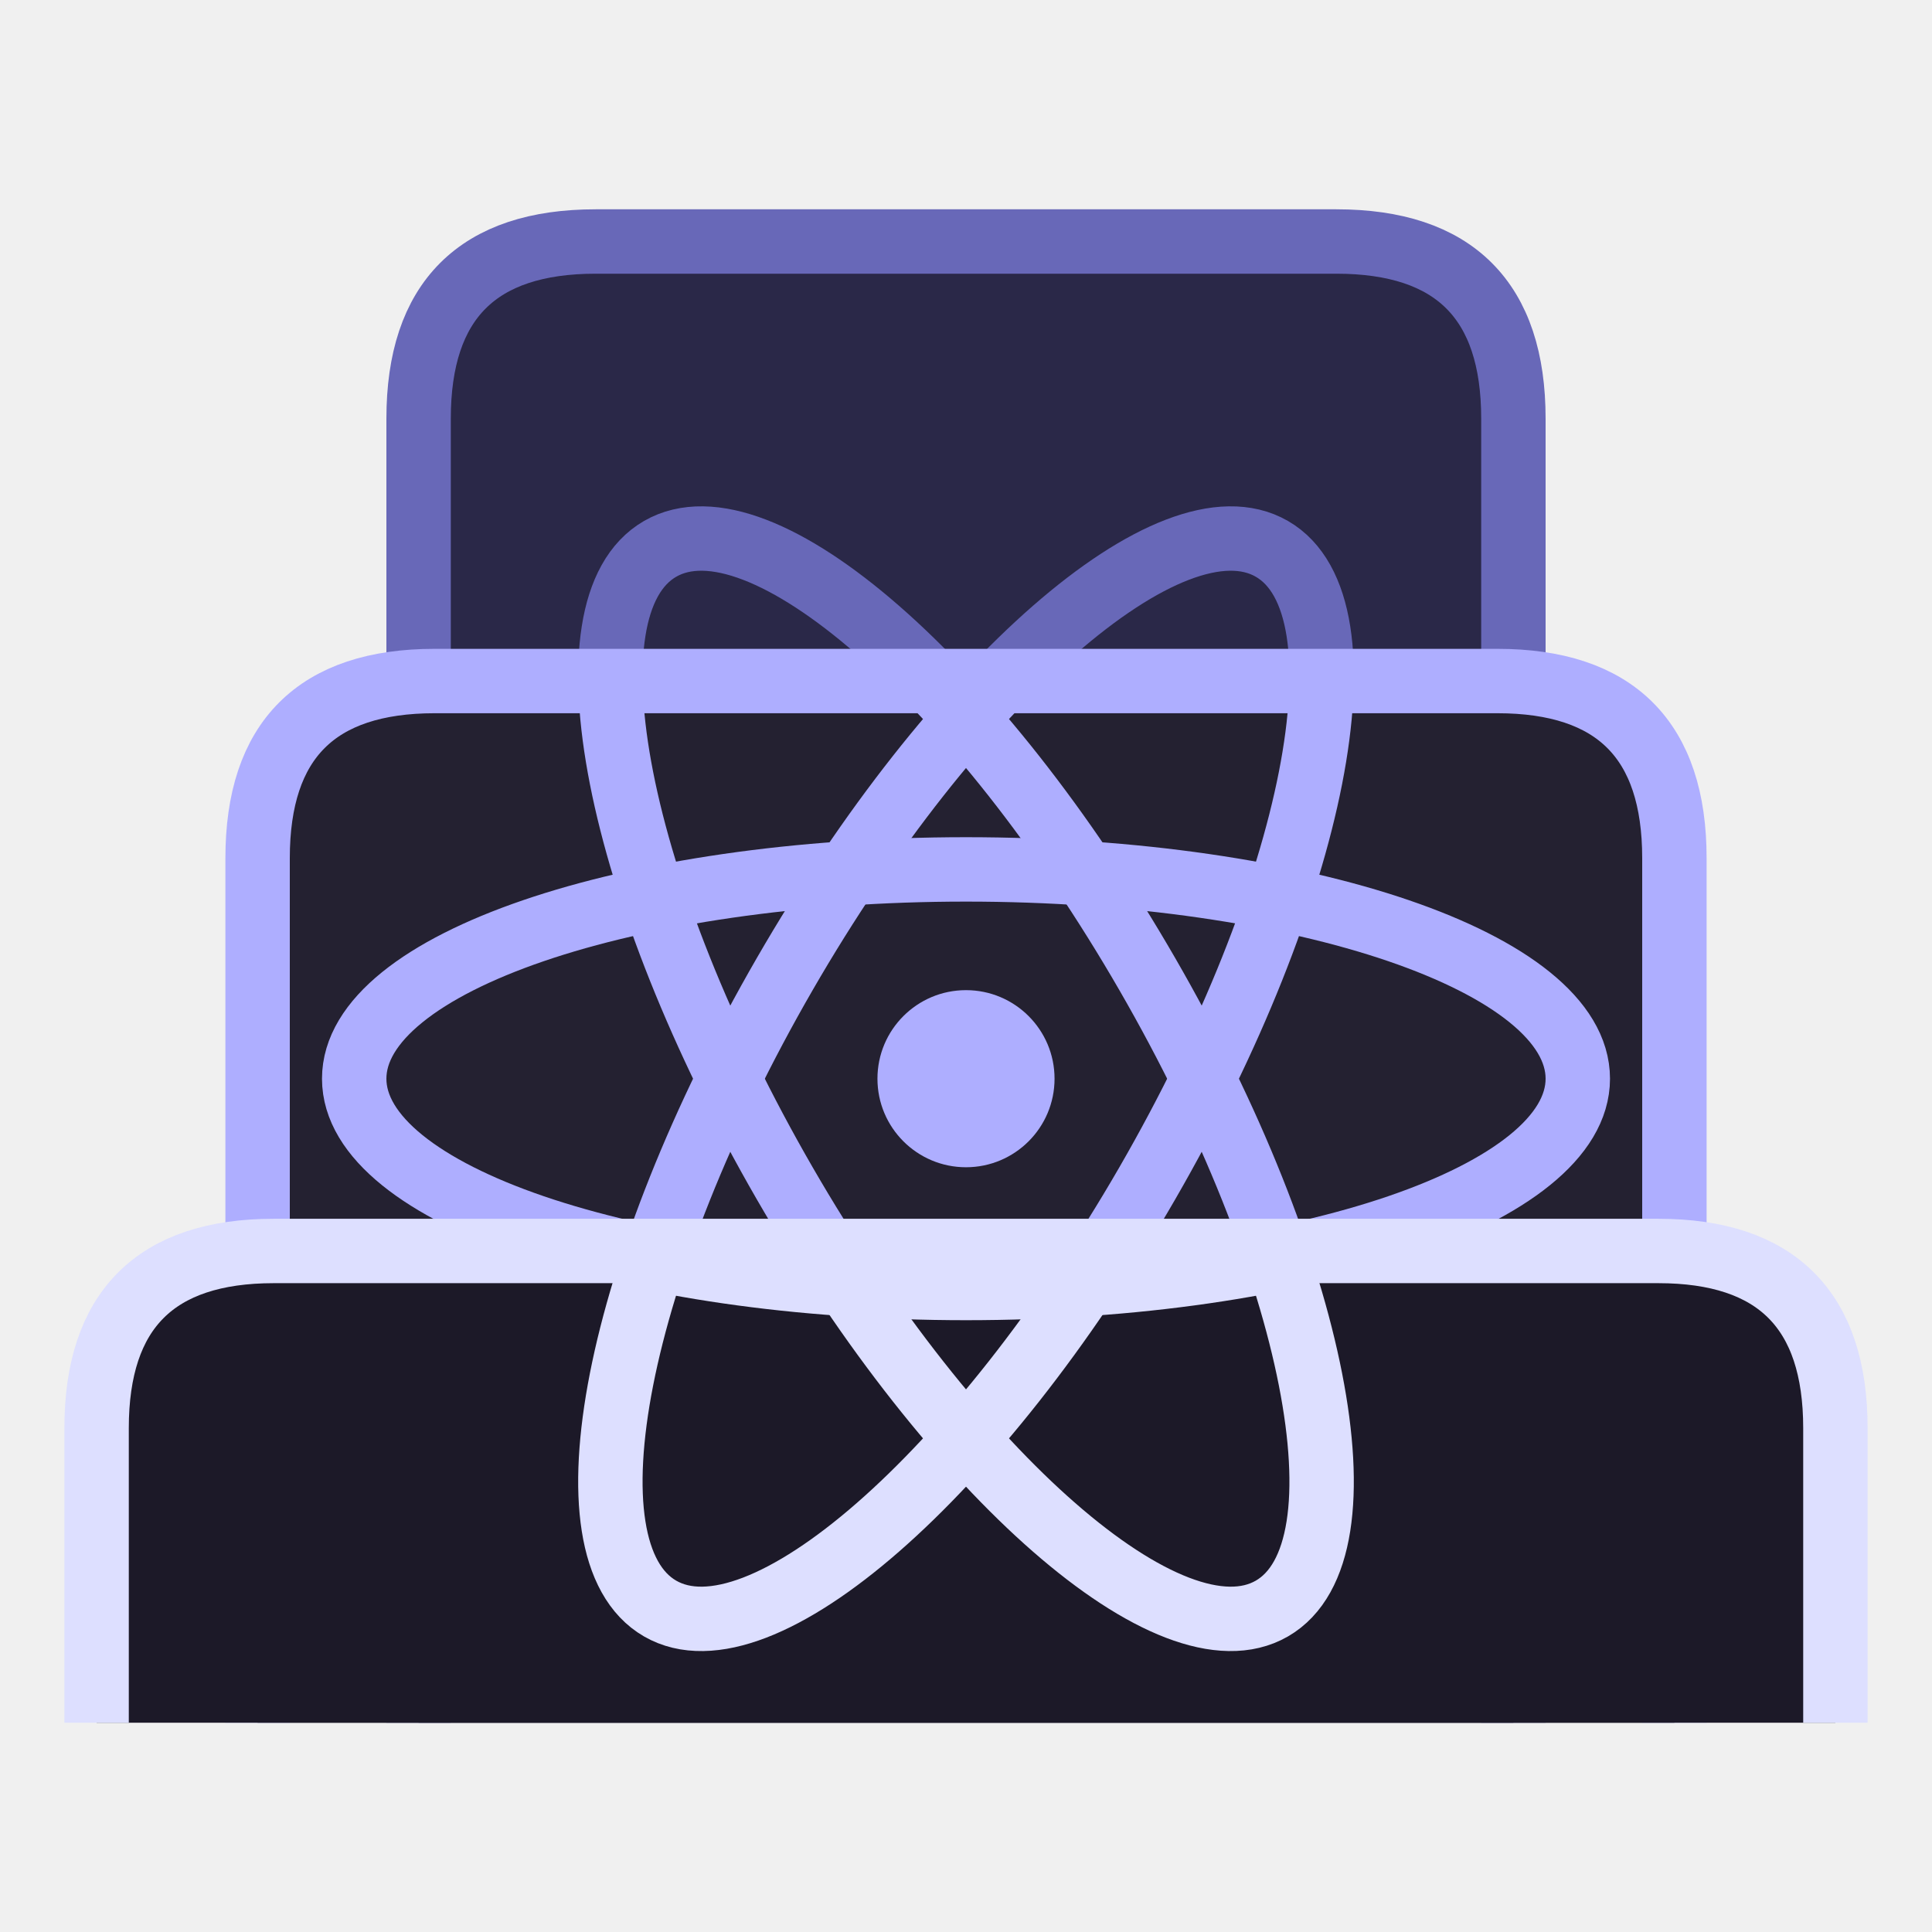
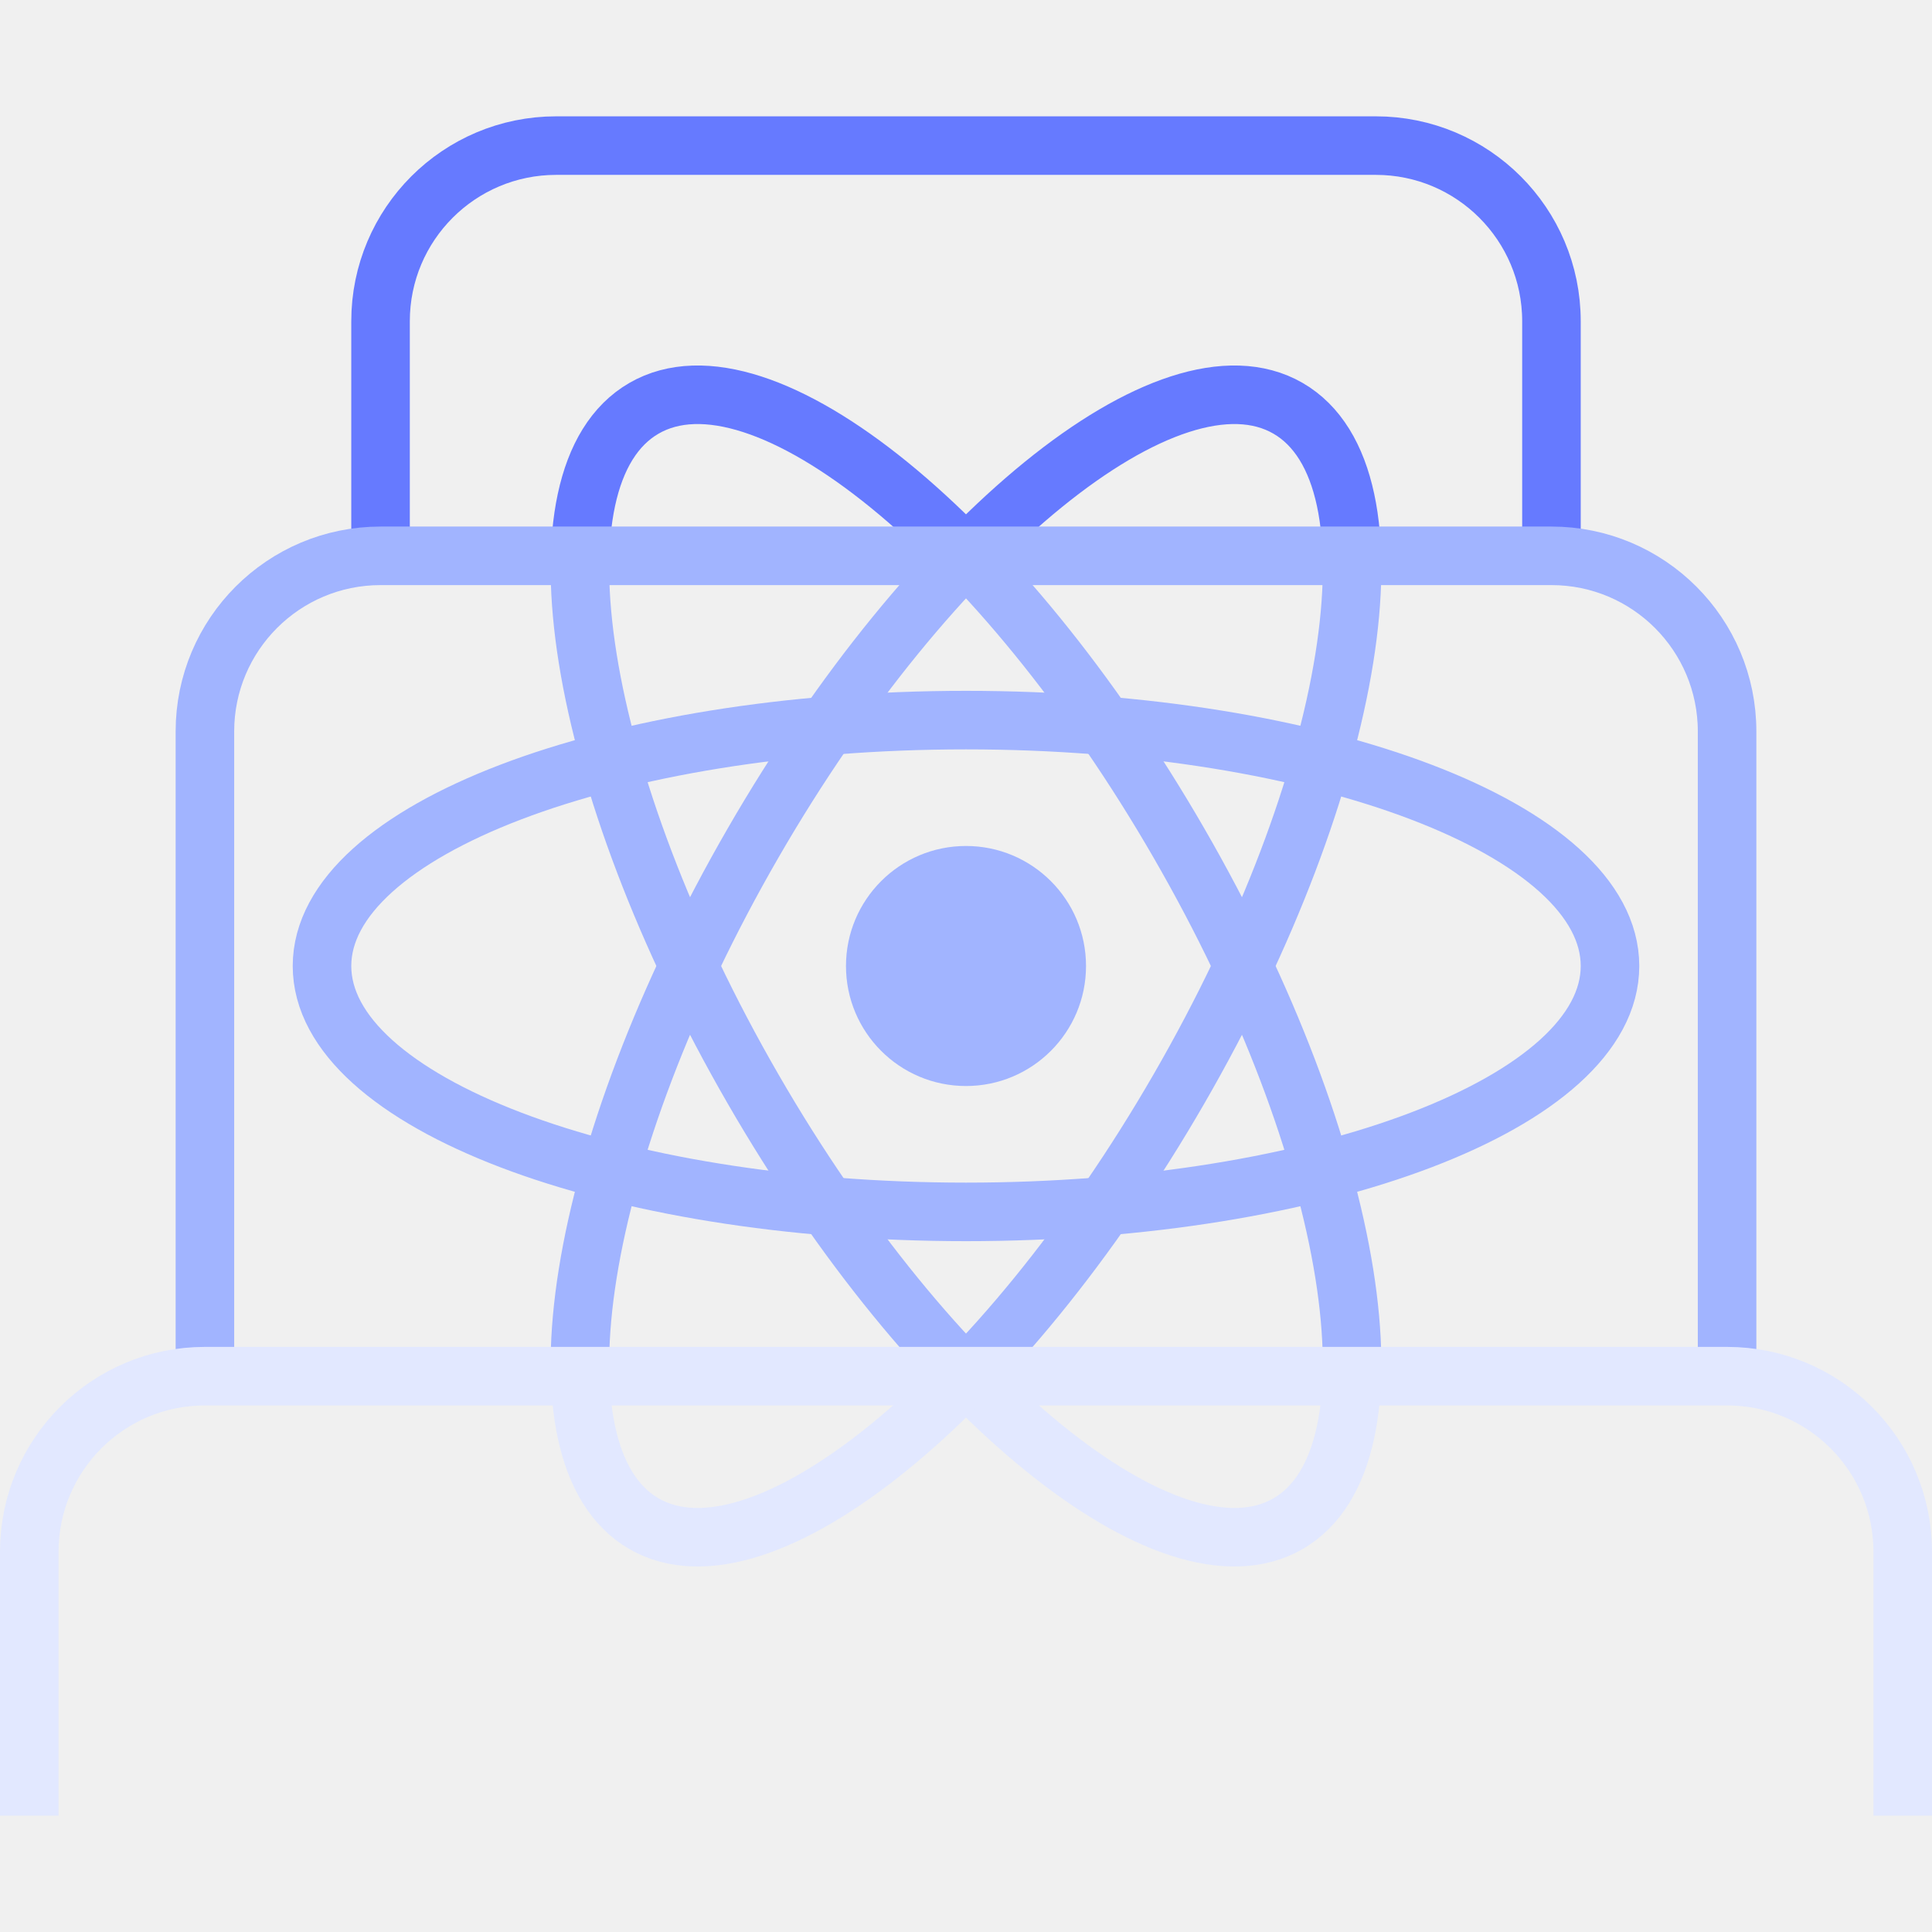
- <svg xmlns="http://www.w3.org/2000/svg" viewBox="0 11 120 120" width="120" height="120" role="img" aria-label="React Native Bottom Sheet">
+ <svg xmlns="http://www.w3.org/2000/svg" viewBox="-16.5 -16.5 33 33" width="33" height="33" role="img" aria-label="React Native Bottom Sheet">
  <defs>
-     <clipPath id="bs-logo-sheet-1">
-       <path d="M26 118V37Q26 26 37 26H83Q94 26 94 37V118Z" />
+     <clipPath id="bs-logo-1">
+       <path d="M-10 14.513V-11.013A3 3 0 0 1 -7 -14.013H7A3 3 0 0 1 10 -11.013V14.513Z" />
    </clipPath>
-     <clipPath id="bs-logo-sheet-2">
-       <path d="M16 118V64.3Q16 53.3 27 53.3H93Q104 53.3 104 64.3V118Z" />
+     <clipPath id="bs-logo-2">
+       <path d="M-13 14.513V-4.006A3 3 0 0 1 -10 -7.006H10A3 3 0 0 1 13 -4.006V14.513Z" />
    </clipPath>
-     <clipPath id="bs-logo-sheet-3">
-       <path d="M6 118V99.7Q6 88.7 17 88.7H103Q114 88.7 114 99.7V118Z" />
+     <clipPath id="bs-logo-3">
+       <path d="M-16 14.513V10.006A3 3 0 0 1 -13 7.006H13A3 3 0 0 1 16 10.006V14.513Z" />
    </clipPath>
+     <mask id="bs-logo-behind-2" maskUnits="userSpaceOnUse" x="-16.5" y="-16.5" width="33" height="33">
+       <rect x="-16.5" y="-16.5" width="33" height="33" fill="#fff" stroke="none" />
+       <path d="M-13 15.513V-4.006A3 3 0 0 1 -10 -7.006H10A3 3 0 0 1 13 -4.006V15.513Z" />
+       <path d="M-16 15.513V10.006A3 3 0 0 1 -13 7.006H13A3 3 0 0 1 16 10.006V15.513Z" />
+     </mask>
+     <mask id="bs-logo-behind-3" maskUnits="userSpaceOnUse" x="-16.5" y="-16.5" width="33" height="33">
+       <rect x="-16.5" y="-16.5" width="33" height="33" fill="#fff" stroke="none" />
+       <path d="M-16 15.513V10.006A3 3 0 0 1 -13 7.006H13A3 3 0 0 1 16 10.006V15.513Z" />
+     </mask>
  </defs>
-   <path d="M26 118V37Q26 26 37 26H83Q94 26 94 37V118" fill="#2a2848" stroke="#6868b8" stroke-width="4" stroke-linejoin="round" />
-   <g clip-path="url(#bs-logo-sheet-1)">
-     <ellipse cx="60" cy="78" rx="38" ry="13" transform="rotate(0 60 78)" fill="none" stroke="#6868b8" stroke-width="4" />
-     <ellipse cx="60" cy="78" rx="38" ry="13" transform="rotate(60 60 78)" fill="none" stroke="#6868b8" stroke-width="4" />
-     <ellipse cx="60" cy="78" rx="38" ry="13" transform="rotate(120 60 78)" fill="none" stroke="#6868b8" stroke-width="4" />
-     <circle cx="60" cy="78" r="5.5" fill="#6868b8" />
+   <g fill="none" stroke="#667aff" stroke-width="1" mask="url(#bs-logo-behind-2)">
+     <path d="M-10 14.513V-11.013A3 3 0 0 1 -7 -14.013H7A3 3 0 0 1 10 -11.013V14.513" />
+     <g clip-path="url(#bs-logo-1)">
+       <ellipse rx="11" ry="4.2" />
+       <ellipse rx="11" ry="4.2" transform="rotate(60)" />
+       <ellipse rx="11" ry="4.2" transform="rotate(120)" />
+       <circle r="2.05" fill="#667aff" stroke="none" />
+     </g>
  </g>
-   <path d="M16 118V64.3Q16 53.3 27 53.3H93Q104 53.3 104 64.3V118" fill="#242131" stroke="#aeaeff" stroke-width="4" stroke-linejoin="round" />
-   <g clip-path="url(#bs-logo-sheet-2)">
-     <ellipse cx="60" cy="78" rx="38" ry="13" transform="rotate(0 60 78)" fill="none" stroke="#aeaeff" stroke-width="4" />
-     <ellipse cx="60" cy="78" rx="38" ry="13" transform="rotate(60 60 78)" fill="none" stroke="#aeaeff" stroke-width="4" />
-     <ellipse cx="60" cy="78" rx="38" ry="13" transform="rotate(120 60 78)" fill="none" stroke="#aeaeff" stroke-width="4" />
-     <circle cx="60" cy="78" r="5.5" fill="#aeaeff" />
+   <g fill="none" stroke="#a1b4ff" stroke-width="1" mask="url(#bs-logo-behind-3)">
+     <path d="M-13 14.513V-4.006A3 3 0 0 1 -10 -7.006H10A3 3 0 0 1 13 -4.006V14.513" />
+     <g clip-path="url(#bs-logo-2)">
+       <ellipse rx="11" ry="4.2" />
+       <ellipse rx="11" ry="4.2" transform="rotate(60)" />
+       <ellipse rx="11" ry="4.2" transform="rotate(120)" />
+       <circle r="2.05" fill="#a1b4ff" stroke="none" />
+     </g>
  </g>
-   <path d="M6 118V99.7Q6 88.7 17 88.7H103Q114 88.7 114 99.7V118" fill="#1c1928" stroke="#dddfff" stroke-width="4" stroke-linejoin="round" />
-   <g clip-path="url(#bs-logo-sheet-3)">
-     <ellipse cx="60" cy="78" rx="38" ry="13" transform="rotate(0 60 78)" fill="none" stroke="#dddfff" stroke-width="4" />
-     <ellipse cx="60" cy="78" rx="38" ry="13" transform="rotate(60 60 78)" fill="none" stroke="#dddfff" stroke-width="4" />
-     <ellipse cx="60" cy="78" rx="38" ry="13" transform="rotate(120 60 78)" fill="none" stroke="#dddfff" stroke-width="4" />
-     <circle cx="60" cy="78" r="5.5" fill="#dddfff" />
+   <g fill="none" stroke="#e2e8ff" stroke-width="1">
+     <path d="M-16 14.513V10.006A3 3 0 0 1 -13 7.006H13A3 3 0 0 1 16 10.006V14.513" />
+     <g clip-path="url(#bs-logo-3)">
+       <ellipse rx="11" ry="4.2" />
+       <ellipse rx="11" ry="4.2" transform="rotate(60)" />
+       <ellipse rx="11" ry="4.2" transform="rotate(120)" />
+       <circle r="2.05" fill="#e2e8ff" stroke="none" />
+     </g>
  </g>
</svg>
